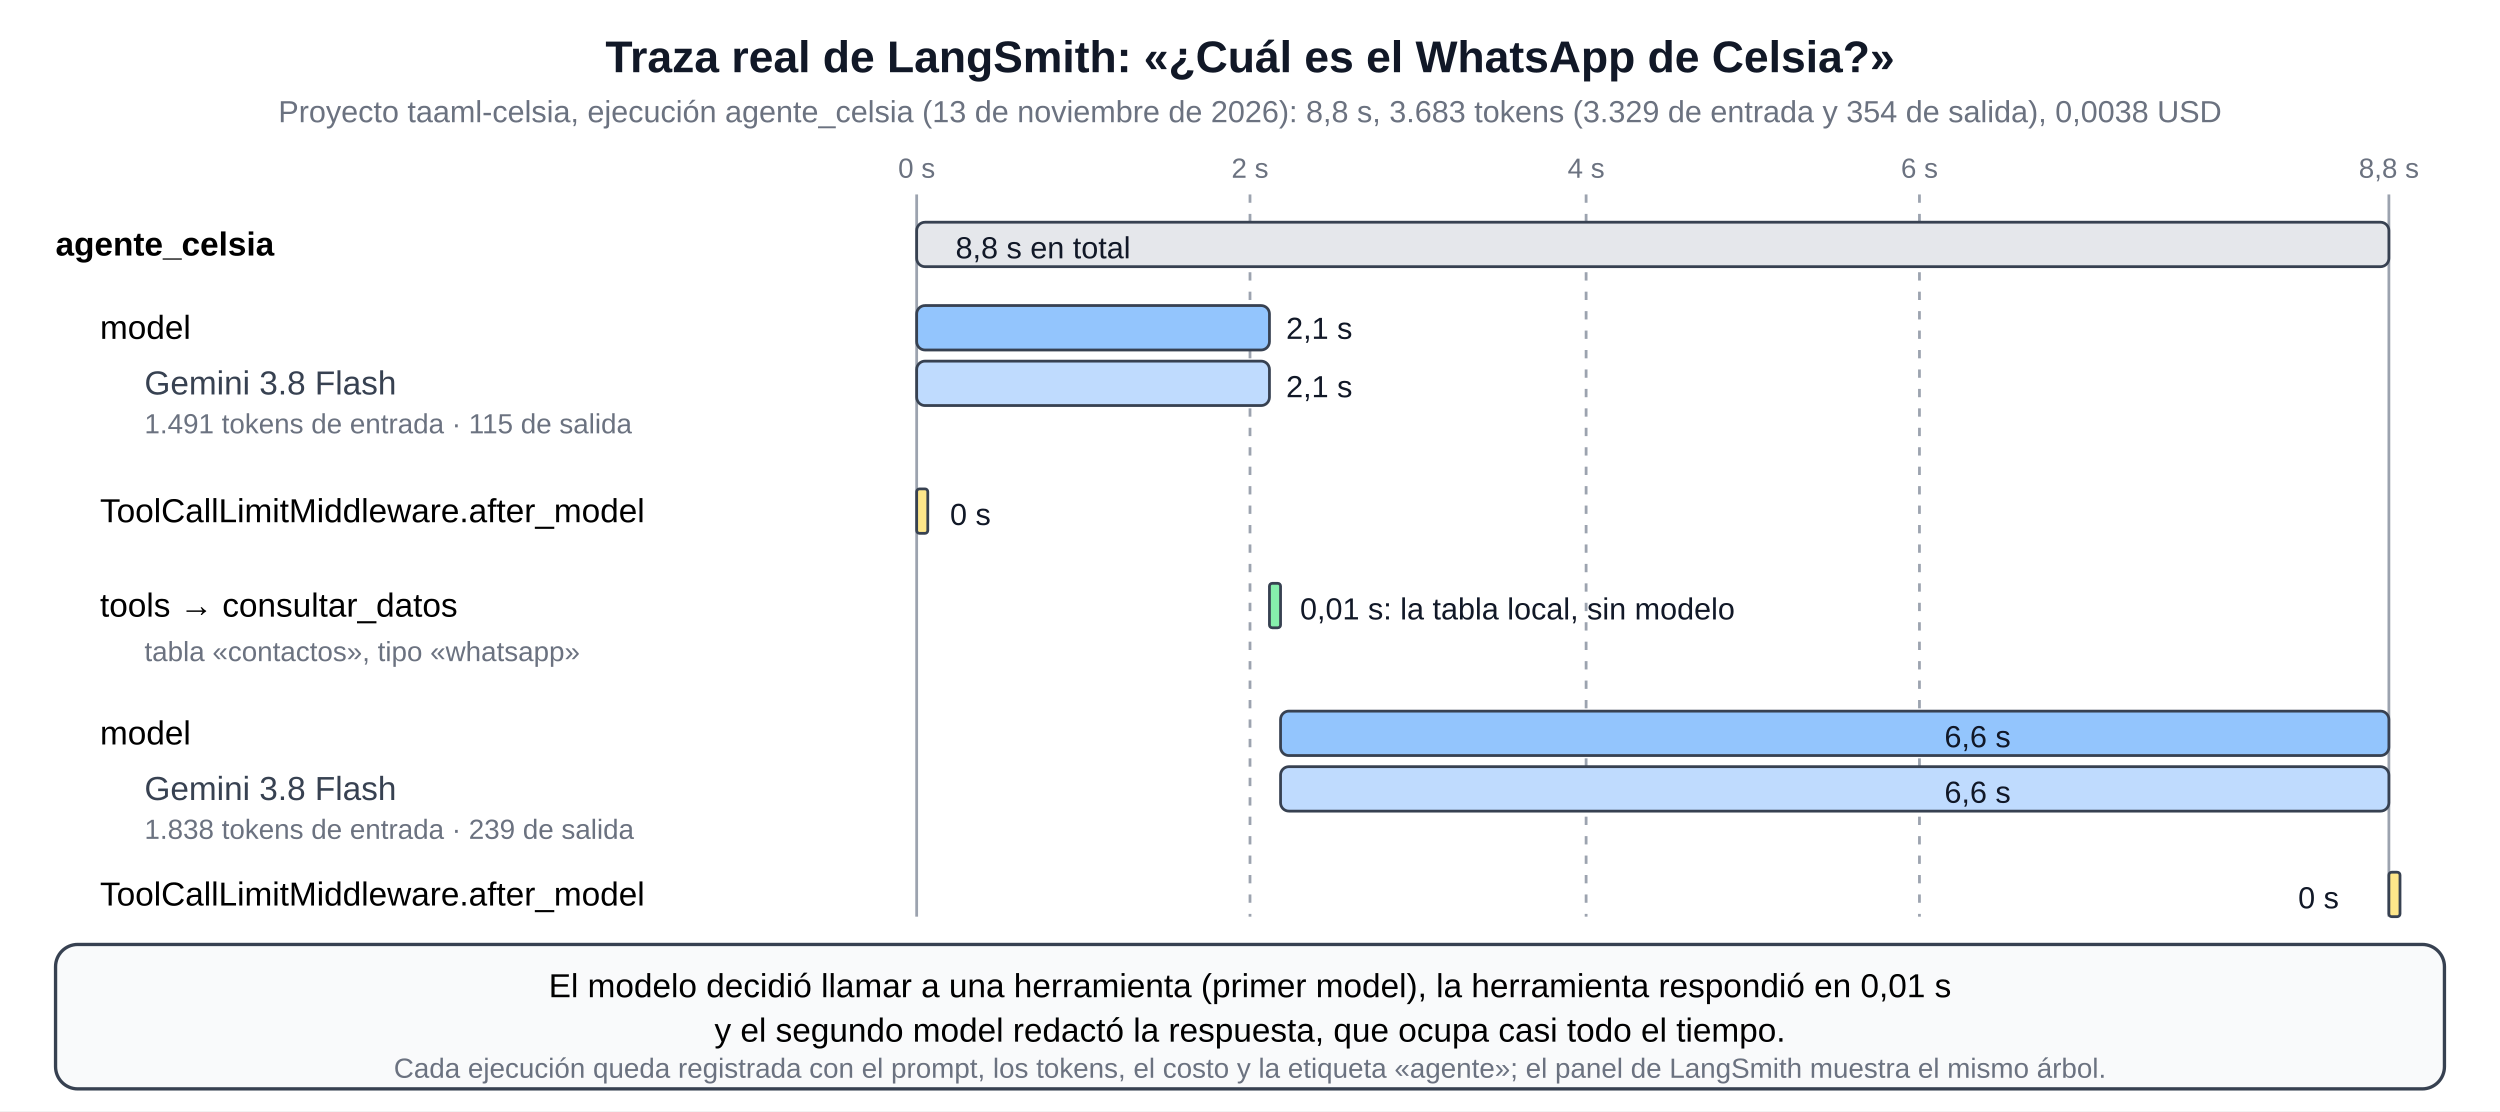
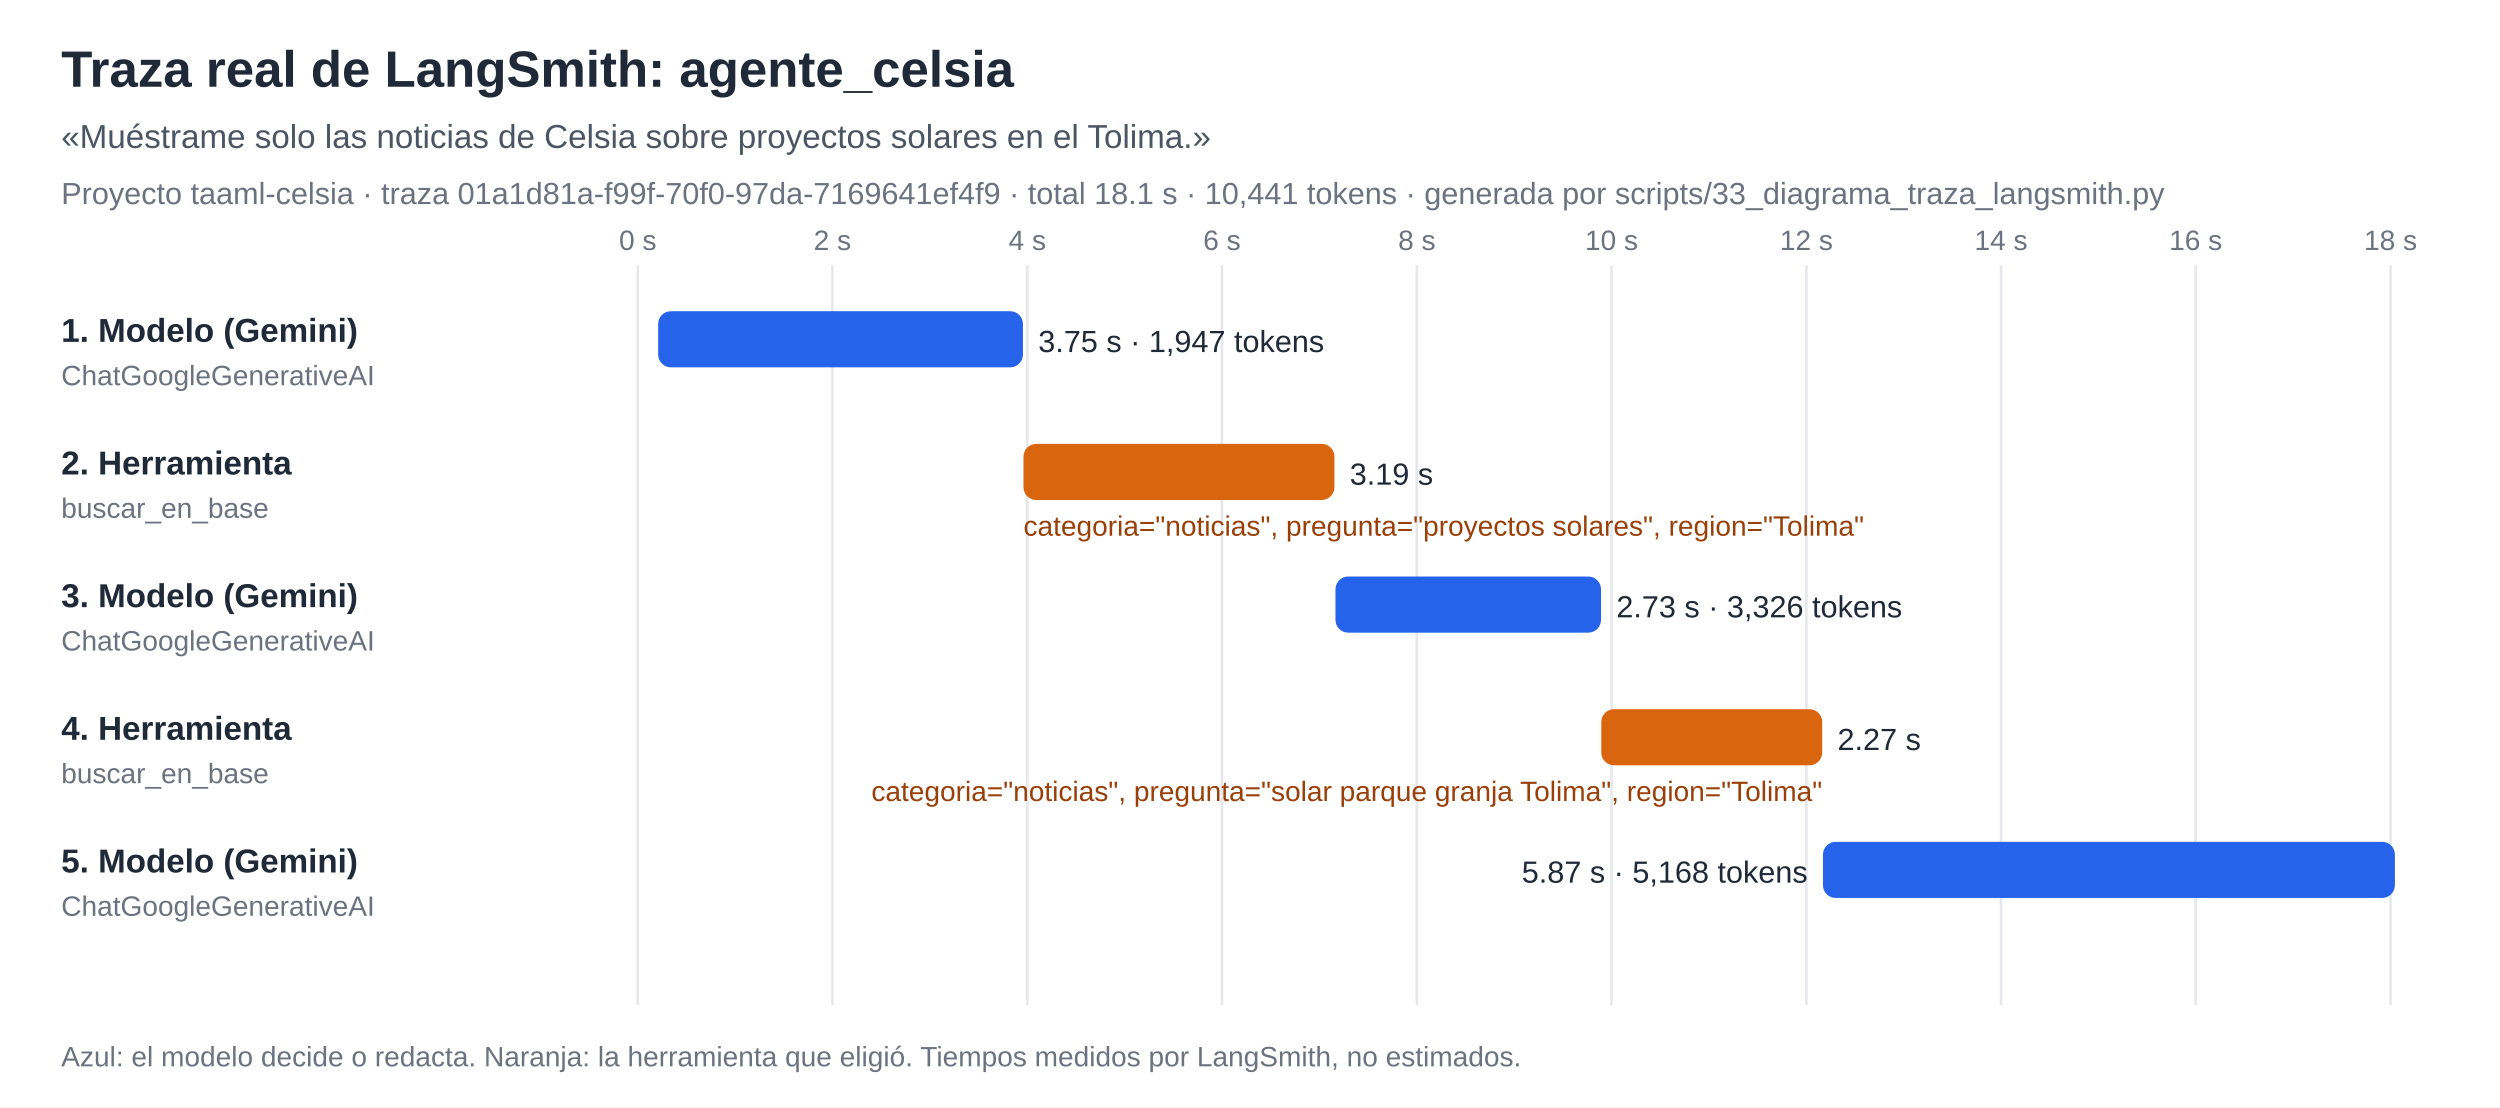
- <svg xmlns="http://www.w3.org/2000/svg" viewBox="0 0 900 400" font-family="Segoe UI, Arial, sans-serif" font-size="13">
-   <rect width="900" height="400" fill="#ffffff" />
-   <text x="450" y="26" text-anchor="middle" font-size="16" font-weight="600" fill="#111827">Traza real de LangSmith: «¿Cuál es el WhatsApp de Celsia?»</text>
-   <text x="450" y="44" text-anchor="middle" font-size="11" fill="#6b7280">Proyecto taaml-celsia, ejecución agente_celsia (13 de noviembre de 2026): 8,8 s, 3.683 tokens (3.329 de entrada y 354 de salida), 0,0038 USD</text>
-   <g stroke="#9ca3af" stroke-width="1">
-     <line x1="330" y1="70" x2="330" y2="330" />
-     <line x1="450" y1="70" x2="450" y2="330" stroke-dasharray="3,4" />
-     <line x1="571" y1="70" x2="571" y2="330" stroke-dasharray="3,4" />
-     <line x1="691" y1="70" x2="691" y2="330" stroke-dasharray="3,4" />
-     <line x1="860" y1="70" x2="860" y2="330" />
-   </g>
-   <g font-size="10" fill="#6b7280" text-anchor="middle">
-     <text x="330" y="64">0 s</text>
-     <text x="450" y="64">2 s</text>
-     <text x="571" y="64">4 s</text>
-     <text x="691" y="64">6 s</text>
-     <text x="860" y="64">8,8 s</text>
-   </g>
-   <g font-size="12">
-     <text x="20" y="92" font-weight="600">agente_celsia</text>
-     <text x="36" y="122">model</text>
-     <text x="52" y="142" fill="#374151">Gemini 3.8 Flash</text>
-     <text x="52" y="156" font-size="10" fill="#6b7280">1.491 tokens de entrada · 115 de salida</text>
-     <text x="36" y="188">ToolCallLimitMiddleware.after_model</text>
-     <text x="36" y="222">tools → consultar_datos</text>
-     <text x="52" y="238" font-size="10" fill="#6b7280">tabla «contactos», tipo «whatsapp»</text>
-     <text x="36" y="268">model</text>
-     <text x="52" y="288" fill="#374151">Gemini 3.8 Flash</text>
-     <text x="52" y="302" font-size="10" fill="#6b7280">1.838 tokens de entrada · 239 de salida</text>
-     <text x="36" y="326">ToolCallLimitMiddleware.after_model</text>
-   </g>
-   <g stroke="#374151" stroke-width="1">
-     <rect x="330" y="80" width="530" height="16" rx="3" fill="#e5e7eb" />
-     <rect x="330" y="110" width="127" height="16" rx="3" fill="#93c5fd" />
-     <rect x="330" y="130" width="127" height="16" rx="3" fill="#bfdbfe" />
-     <rect x="330" y="176" width="4" height="16" rx="1" fill="#fde68a" />
-     <rect x="457" y="210" width="4" height="16" rx="1" fill="#86efac" />
-     <rect x="461" y="256" width="399" height="16" rx="3" fill="#93c5fd" />
-     <rect x="461" y="276" width="399" height="16" rx="3" fill="#bfdbfe" />
-     <rect x="860" y="314" width="4" height="16" rx="1" fill="#fde68a" />
-   </g>
-   <g font-size="11" fill="#111827">
-     <text x="344" y="93">8,8 s en total</text>
-     <text x="463" y="122">2,1 s</text>
-     <text x="463" y="143">2,1 s</text>
-     <text x="342" y="189">0 s</text>
-     <text x="468" y="223">0,01 s: la tabla local, sin modelo</text>
-     <text x="700" y="269" fill="#111827">6,6 s</text>
-     <text x="700" y="289" fill="#111827">6,6 s</text>
-     <text x="842" y="327" text-anchor="end">0 s</text>
-   </g>
-   <rect x="20" y="340" width="860" height="52" rx="8" fill="#f9fafb" stroke="#374151" stroke-width="1.2" />
-   <text x="450" y="359" text-anchor="middle" font-size="12">El modelo decidió llamar a una herramienta (primer model), la herramienta respondió en 0,01 s</text>
-   <text x="450" y="375" text-anchor="middle" font-size="12">y el segundo model redactó la respuesta, que ocupa casi todo el tiempo.</text>
-   <text x="450" y="388" text-anchor="middle" font-size="10" fill="#6b7280">Cada ejecución queda registrada con el prompt, los tokens, el costo y la etiqueta «agente»; el panel de LangSmith muestra el mismo árbol.</text>
+ <svg xmlns="http://www.w3.org/2000/svg" viewBox="0 0 980 434" font-family="Segoe UI, Arial, sans-serif" role="img" aria-label="Traza de LangSmith de una pregunta al agente">
+   <rect width="980" height="434" fill="#ffffff" />
+   <text x="24" y="34" font-size="20" font-weight="700" fill="#1f2937">Traza real de LangSmith: agente_celsia</text>
+   <text x="24" y="58" font-size="13" fill="#4b5563">«Muéstrame solo las noticias de Celsia sobre proyectos solares en el Tolima.»</text>
+   <text x="24" y="80" font-size="12" fill="#6b7280">Proyecto taaml-celsia · traza 01a1d81a-f99f-70f0-97da-7169641ef4f9 · total 18.1 s · 10,441 tokens · generada por scripts/33_diagrama_traza_langsmith.py</text>
+   <line x1="250.0" y1="104" x2="250.0" y2="394" stroke="#e5e7eb" />
+   <text x="250.0" y="98" font-size="11" fill="#6b7280" text-anchor="middle">0 s</text>
+   <line x1="326.3" y1="104" x2="326.3" y2="394" stroke="#e5e7eb" />
+   <text x="326.3" y="98" font-size="11" fill="#6b7280" text-anchor="middle">2 s</text>
+   <line x1="402.7" y1="104" x2="402.7" y2="394" stroke="#e5e7eb" />
+   <text x="402.7" y="98" font-size="11" fill="#6b7280" text-anchor="middle">4 s</text>
+   <line x1="479.0" y1="104" x2="479.0" y2="394" stroke="#e5e7eb" />
+   <text x="479.0" y="98" font-size="11" fill="#6b7280" text-anchor="middle">6 s</text>
+   <line x1="555.4" y1="104" x2="555.4" y2="394" stroke="#e5e7eb" />
+   <text x="555.4" y="98" font-size="11" fill="#6b7280" text-anchor="middle">8 s</text>
+   <line x1="631.7" y1="104" x2="631.7" y2="394" stroke="#e5e7eb" />
+   <text x="631.7" y="98" font-size="11" fill="#6b7280" text-anchor="middle">10 s</text>
+   <line x1="708.1" y1="104" x2="708.1" y2="394" stroke="#e5e7eb" />
+   <text x="708.1" y="98" font-size="11" fill="#6b7280" text-anchor="middle">12 s</text>
+   <line x1="784.4" y1="104" x2="784.4" y2="394" stroke="#e5e7eb" />
+   <text x="784.4" y="98" font-size="11" fill="#6b7280" text-anchor="middle">14 s</text>
+   <line x1="860.7" y1="104" x2="860.7" y2="394" stroke="#e5e7eb" />
+   <text x="860.7" y="98" font-size="11" fill="#6b7280" text-anchor="middle">16 s</text>
+   <line x1="937.1" y1="104" x2="937.1" y2="394" stroke="#e5e7eb" />
+   <text x="937.1" y="98" font-size="11" fill="#6b7280" text-anchor="middle">18 s</text>
+   <text x="24" y="134" font-size="13" font-weight="600" fill="#1f2937">1. Modelo (Gemini)</text>
+   <text x="24" y="151" font-size="11" fill="#6b7280">ChatGoogleGenerativeAI</text>
+   <rect x="258.0" y="122" width="143.0" height="22" rx="5" fill="#2563eb" />
+   <text x="407.0" y="138" font-size="12" fill="#1f2937">3.75 s · 1,947 tokens</text>
+   <text x="24" y="186" font-size="13" font-weight="600" fill="#1f2937">2. Herramienta</text>
+   <text x="24" y="203" font-size="11" fill="#6b7280">buscar_en_base</text>
+   <rect x="401.2" y="174" width="121.9" height="22" rx="5" fill="#d9650f" />
+   <text x="529.1" y="190" font-size="12" fill="#1f2937">3.19 s</text>
+   <text x="401.2" y="210" font-size="11" fill="#9a3f08" text-anchor="start">categoria="noticias", pregunta="proyectos solares", region="Tolima"</text>
+   <text x="24" y="238" font-size="13" font-weight="600" fill="#1f2937">3. Modelo (Gemini)</text>
+   <text x="24" y="255" font-size="11" fill="#6b7280">ChatGoogleGenerativeAI</text>
+   <rect x="523.5" y="226" width="104.1" height="22" rx="5" fill="#2563eb" />
+   <text x="633.6" y="242" font-size="12" fill="#1f2937">2.73 s · 3,326 tokens</text>
+   <text x="24" y="290" font-size="13" font-weight="600" fill="#1f2937">4. Herramienta</text>
+   <text x="24" y="307" font-size="11" fill="#6b7280">buscar_en_base</text>
+   <rect x="627.7" y="278" width="86.6" height="22" rx="5" fill="#d9650f" />
+   <text x="720.3" y="294" font-size="12" fill="#1f2937">2.27 s</text>
+   <text x="714.3" y="314" font-size="11" fill="#9a3f08" text-anchor="end">categoria="noticias", pregunta="solar parque granja Tolima", region="Tolima"</text>
+   <text x="24" y="342" font-size="13" font-weight="600" fill="#1f2937">5. Modelo (Gemini)</text>
+   <text x="24" y="359" font-size="11" fill="#6b7280">ChatGoogleGenerativeAI</text>
+   <rect x="714.6" y="330" width="224.2" height="22" rx="5" fill="#2563eb" />
+   <text x="708.6" y="346" font-size="12" fill="#1f2937" text-anchor="end">5.87 s · 5,168 tokens</text>
+   <text x="24" y="418" font-size="11" fill="#6b7280">Azul: el modelo decide o redacta. Naranja: la herramienta que eligió. Tiempos medidos por LangSmith, no estimados.</text>
</svg>
